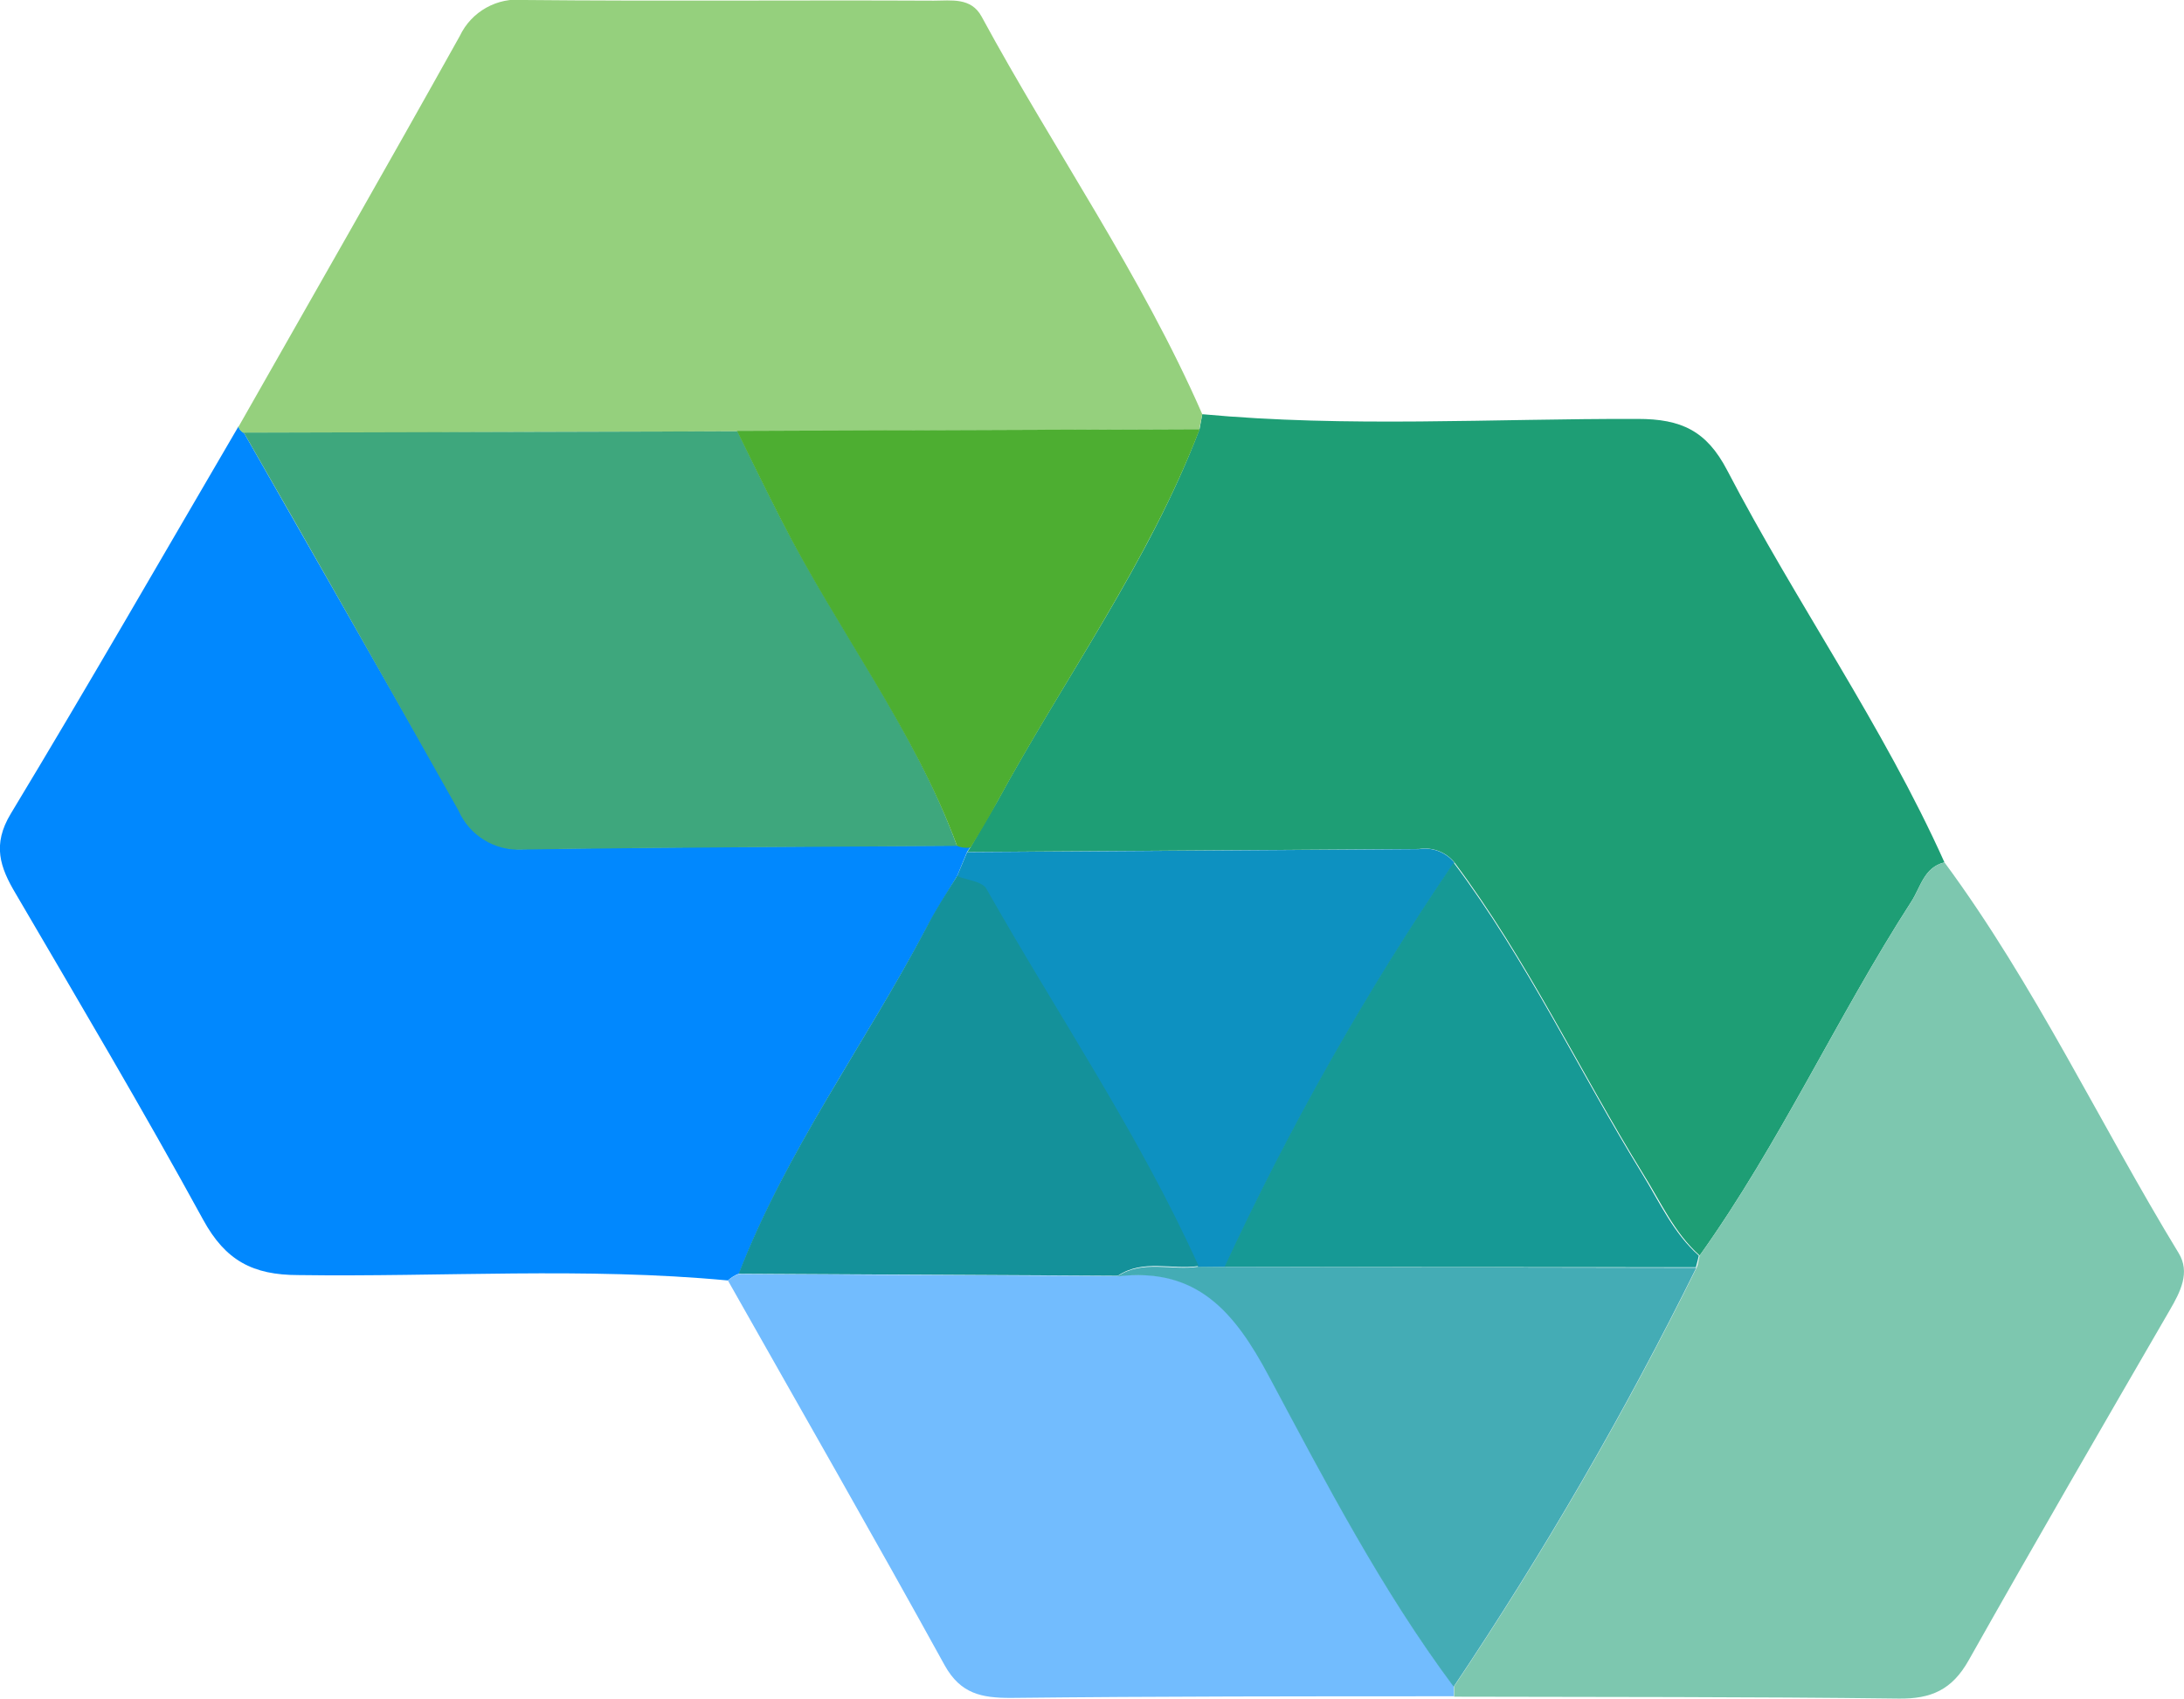
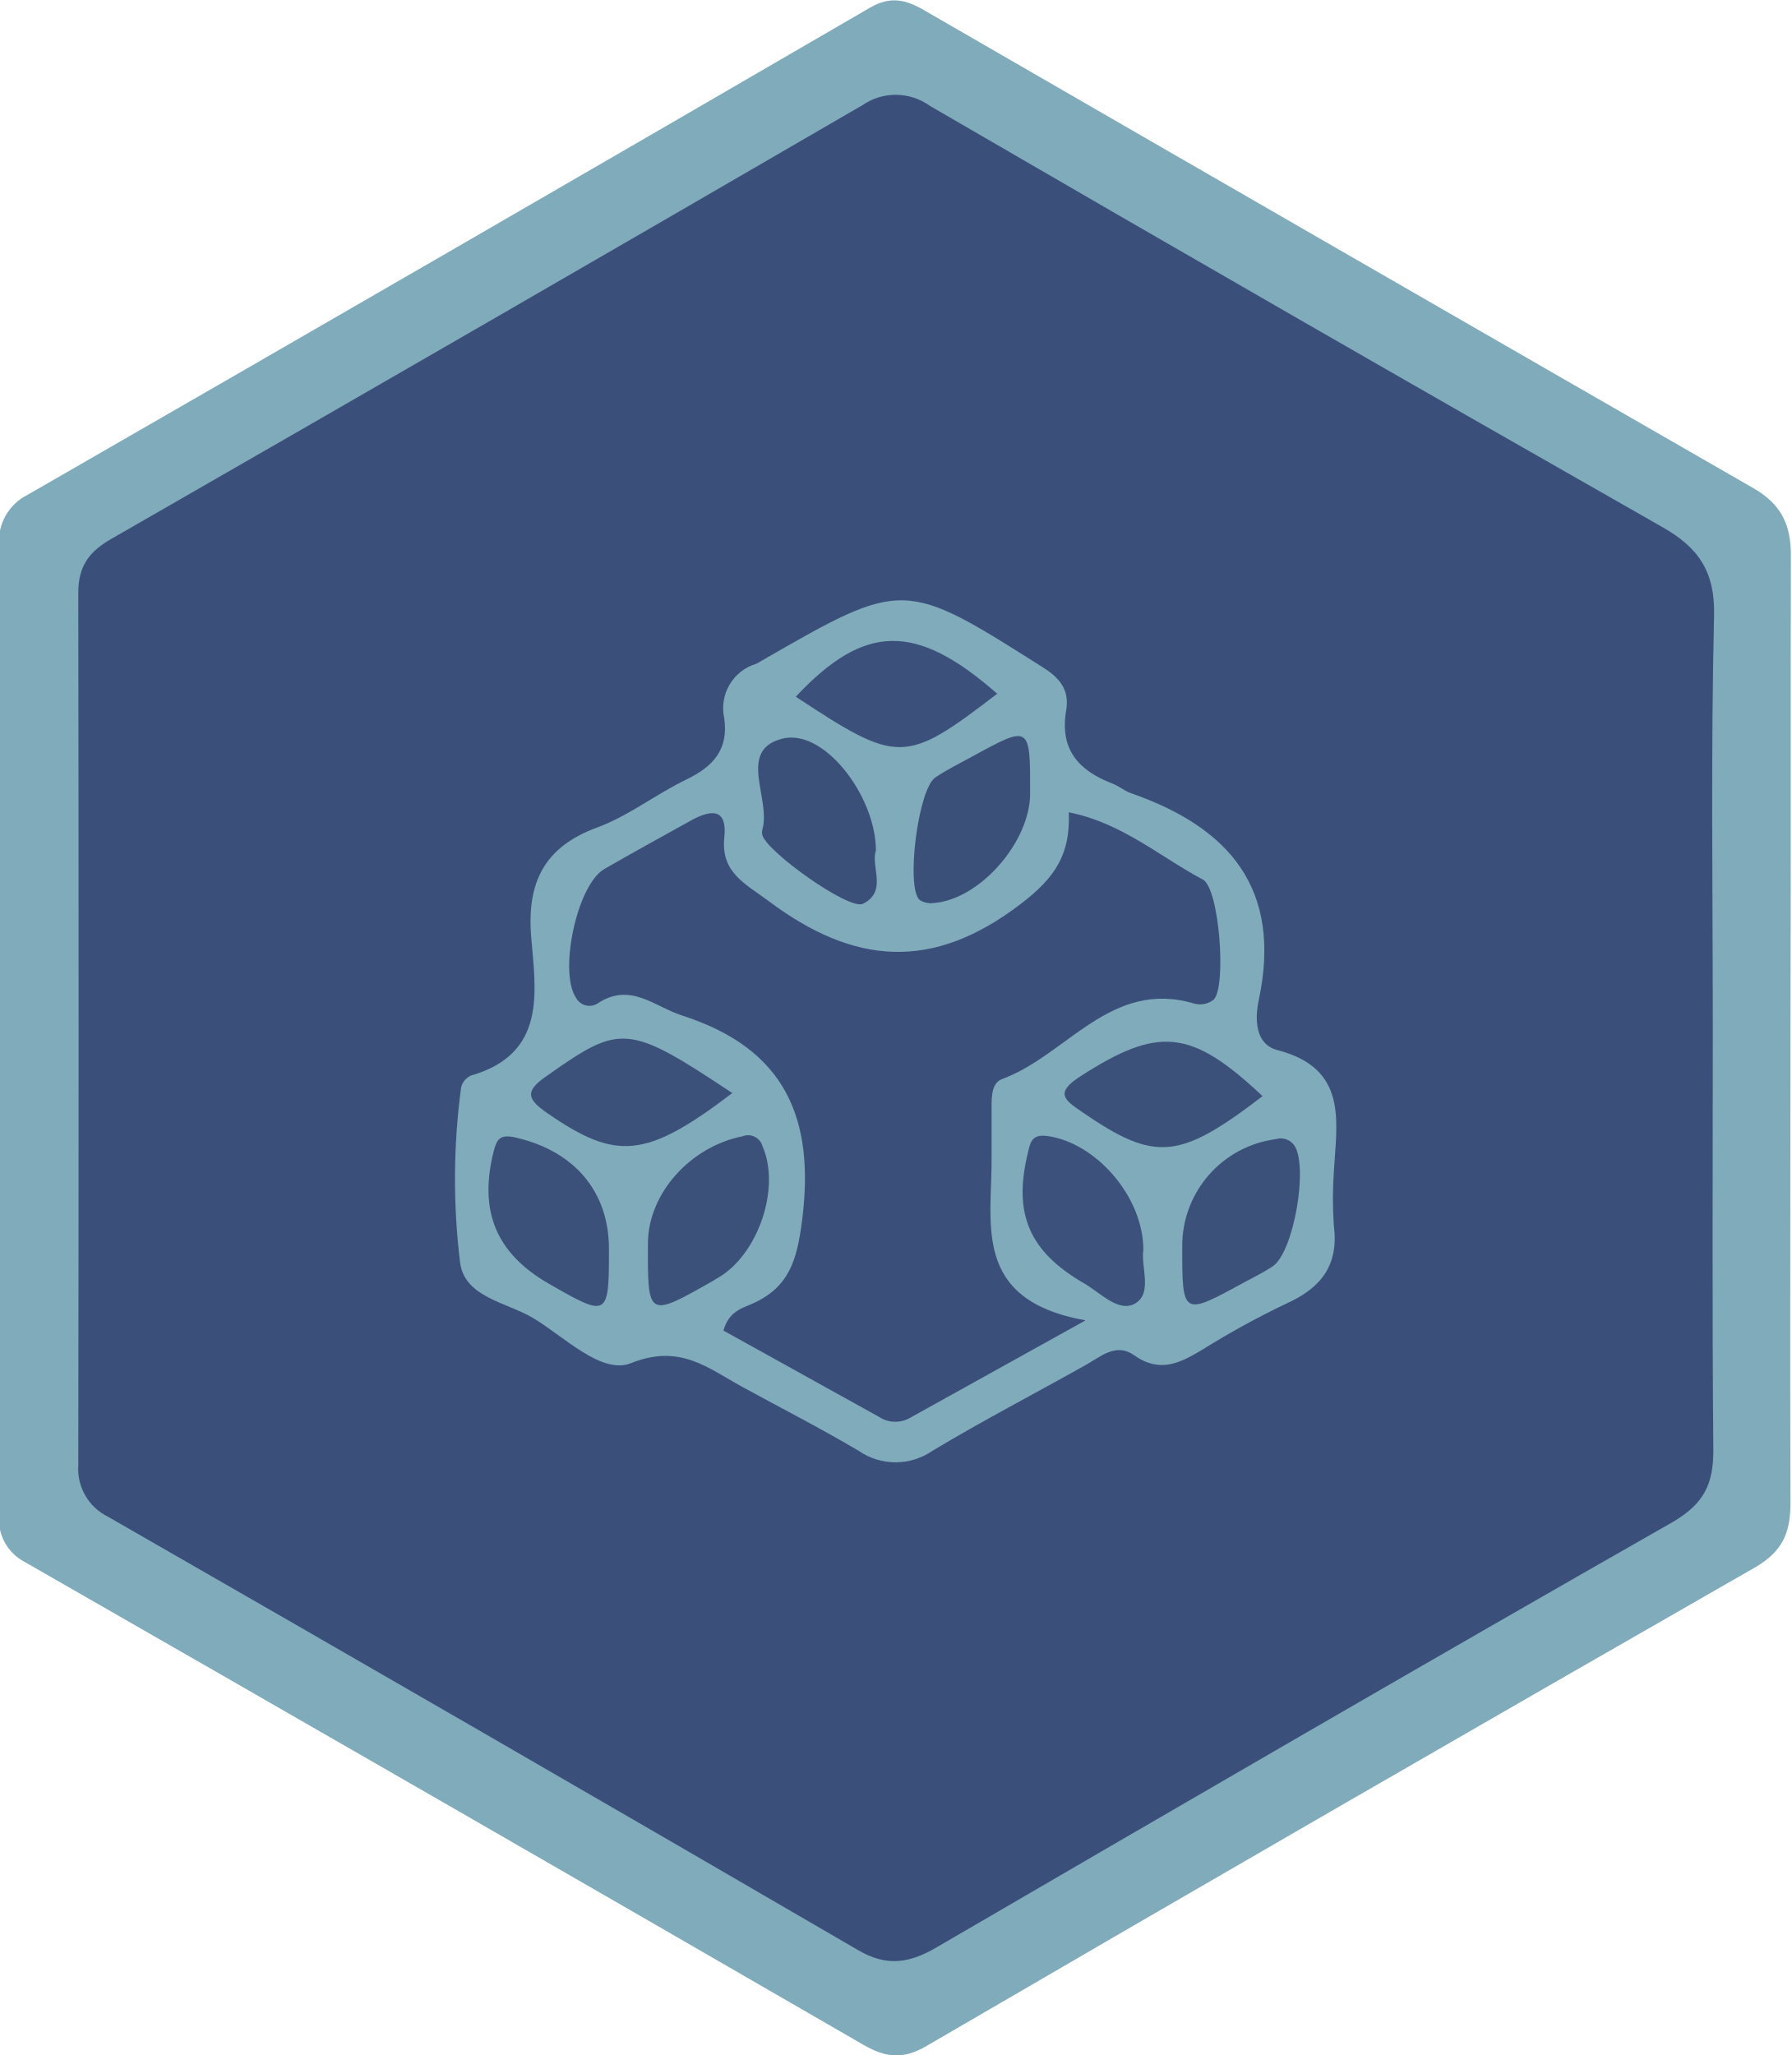
- <svg xmlns="http://www.w3.org/2000/svg" viewBox="0 0 162.02 125.99">
+ <svg xmlns="http://www.w3.org/2000/svg" id="Livello_1" data-name="Livello 1" viewBox="0 0 168.21 192.93">
  <defs>
-     <style>.cls-1{fill:#fefefe;}.cls-2{fill:#0188fe;}.cls-3{fill:#1e9e75;}.cls-4{fill:#95d07d;}.cls-5{fill:#7dc7af;}.cls-6{fill:#72bcfe;}.cls-7{fill:#3ea77d;}.cls-8{fill:#0d91c1;}.cls-9{fill:#14919a;}.cls-10{fill:#4dae31;}.cls-11{fill:#169995;}.cls-12{fill:#44acb5;}</style>
+     <style>.cls-1{fill:#7fabbb;}.cls-2{fill:#3a4f79;}.cls-3{fill:#3c517a;}.cls-4{fill:#3c517b;}.cls-5{fill:#3b5079;}.cls-6{fill:#3b507a;}</style>
  </defs>
-   <g id="Livello_2" data-name="Livello 2">
-     <g id="Livello_1-2" data-name="Livello 1">
-       <path class="cls-1" d="M107.87,125.85c11,0,22,0,32.95.14,2.44,0,4-.65,5.22-2.83,4.89-8.7,9.91-17.32,14.93-25.95.79-1.36,1.52-2.79.66-4.21-5.86-9.64-10.66-19.91-17.38-29-4.56-10.15-11-19.26-16.12-29.09-1.53-2.93-3.4-3.8-6.64-3.81-10.76,0-21.54.66-32.3-.35-4.52-10.35-11-19.61-16.37-29.5C72-.21,70.57.05,69.27.05,59.14,0,49,.1,38.9,0a4.72,4.72,0,0,0-4.79,2.66c-5.41,9.7-10.94,19.33-16.42,29S6.54,50.87.8,60.37c-1.39,2.3-.77,4,.37,5.94,4.69,8,9.43,16,13.88,24.17,1.65,3,3.67,4,7.06,4.09C32.73,94.72,43.36,94,54,95c5.39,9.52,10.85,19,16.13,28.58,1.19,2.14,2.77,2.44,4.9,2.42C86,125.88,96.91,125.88,107.87,125.85Z" />
-       <path class="cls-2" d="M54,95c-10.61-1-21.24-.25-31.86-.4-3.39,0-5.41-1.08-7.06-4.09C10.6,82.32,5.86,74.33,1.17,66.31,0,64.35-.59,62.67.8,60.37c5.74-9.5,11.28-19.14,16.89-28.73a.76.76,0,0,0,.4.46q8,14,16,28A4.85,4.85,0,0,0,38.76,63c10.76-.17,21.52-.19,32.28-.27a1.89,1.89,0,0,0,.94.12l-.23.34L71,65c-.76,1.28-1.57,2.54-2.27,3.85-4.56,8.59-10.37,16.49-13.9,25.64A2.56,2.56,0,0,0,54,95Z" />
-       <path class="cls-3" d="M89.19,30.73c10.76,1,21.54.32,32.3.35,3.24,0,5.11.88,6.64,3.81,5.12,9.83,11.56,18.94,16.12,29.09-1.52.37-1.76,1.83-2.45,2.9-5.53,8.58-9.76,17.94-15.71,26.27-1.89-1.68-2.9-4-4.19-6.05-4.73-7.67-8.58-15.87-14-23.11a2.81,2.81,0,0,0-2.63-1l-33.51.22.23-.34c.65-1.14,1.32-2.26,2-3.42,5-9.19,11.25-17.75,15-27.62Z" />
-       <path class="cls-4" d="M89.19,30.73c-.07.37-.15.74-.22,1.11L54.71,32l-36.62.13a.76.76,0,0,1-.4-.46c5.48-9.65,11-19.28,16.42-29A4.72,4.72,0,0,1,38.9,0C49,.1,59.14,0,69.27.05c1.3,0,2.77-.26,3.55,1.18C78.18,11.12,84.67,20.38,89.19,30.73Z" />
-       <path class="cls-5" d="M126.09,93.15c5.95-8.33,10.18-17.69,15.71-26.27.69-1.07.93-2.53,2.45-2.9,6.72,9.11,11.52,19.38,17.38,29,.86,1.42.13,2.85-.66,4.21-5,8.63-10,17.25-14.93,26-1.23,2.18-2.78,2.87-5.22,2.83-11-.14-22-.11-32.95-.14,0-.25,0-.5,0-.76a272.34,272.34,0,0,0,18-31.08C126,93.73,126,93.44,126.09,93.15Z" />
-       <path class="cls-6" d="M107.85,125.09c0,.26,0,.51,0,.76-11,0-21.92,0-32.87.12-2.13,0-3.71-.28-4.9-2.42C64.82,114,59.36,104.49,54,95a2.56,2.56,0,0,1,.81-.48l28.12.15c5.88-.71,8.68,2.59,11.26,7.44C98.36,109.94,102.49,117.9,107.85,125.09Z" />
-       <path class="cls-7" d="M18.09,32.1,54.71,32c1.09,2.2,2.16,4.42,3.28,6.6C62.16,46.73,67.83,54.08,71,62.76c-10.76.08-21.52.1-32.28.27a4.85,4.85,0,0,1-4.71-2.9Q26.12,46.09,18.09,32.1Z" />
-       <path class="cls-8" d="M71.75,63.22,105.26,63a2.81,2.81,0,0,1,2.63,1,212,212,0,0,0-17,30l-2,0c-4.43-9.79-10.48-18.68-15.75-28-.31-.54-1.43-.63-2.17-.93Z" />
-       <path class="cls-9" d="M71,65c.74.3,1.86.39,2.17.93,5.27,9.31,11.32,18.2,15.75,28-2,.3-4.1-.54-6,.72l-28.12-.15c3.53-9.15,9.34-17,13.9-25.64C69.38,67.54,70.19,66.28,71,65Z" />
-       <path class="cls-10" d="M71,62.76c-3.21-8.68-8.88-16-13.05-24.19-1.12-2.18-2.19-4.4-3.28-6.6L89,31.84c-3.79,9.87-10,18.43-15,27.62-.63,1.16-1.3,2.28-2,3.42A1.89,1.89,0,0,1,71,62.76Z" />
-       <path class="cls-11" d="M90.84,94a212,212,0,0,1,17-30c5.43,7.24,9.28,15.44,14,23.11,1.29,2.1,2.3,4.37,4.19,6.05-.07.29-.14.58-.22.86Z" />
-       <path class="cls-12" d="M90.84,94l35,.06a272.34,272.34,0,0,1-18,31.08c-5.36-7.19-9.49-15.15-13.69-23-2.58-4.85-5.38-8.15-11.26-7.44,1.87-1.26,4-.42,6-.72Z" />
-     </g>
-   </g>
+   <path class="cls-1" d="M384,362.42c0,14.82-.05,29.64,0,44.46,0,2.78-.75,4.5-3.3,6q-39,22.33-77.82,44.95c-2.19,1.28-3.83,1.09-5.92-.12q-39.32-22.74-78.73-45.33a4.5,4.5,0,0,1-2.4-4.47q.06-45.45,0-90.91a4.86,4.86,0,0,1,2.68-4.81q39.58-22.77,79.08-45.73c1.93-1.11,3.35-.76,5.06.23q38.89,22.47,77.85,44.87c2.59,1.49,3.57,3.38,3.54,6.43C384,332.78,384.05,347.6,384,362.42Z" transform="translate(-215.91 -265.74)" />
+   <path class="cls-2" d="M376.71,362.45c0,13.16-.07,26.31.05,39.46,0,3.16-.87,5-3.81,6.72-23.12,13.18-46.14,26.56-69.14,39.95-2.52,1.46-4.63,1.83-7.33.25q-35.16-20.46-70.44-40.7a5,5,0,0,1-2.78-4.82q.06-40.95,0-81.91c0-2.5,1-3.88,3.14-5.09q35.28-20.25,70.45-40.68a5.5,5.5,0,0,1,6.36.05q34.31,19.94,68.79,39.56c3.34,1.9,4.92,4.14,4.83,8.26C376.52,336.48,376.71,349.47,376.71,362.45Z" transform="translate(-215.91 -265.74)" />
+   <path class="cls-1" d="M341.13,375.78a37.74,37.74,0,0,0,0,5c.49,3.72-1.18,5.88-4.47,7.35a80.22,80.22,0,0,0-7.87,4.32c-2.09,1.26-4,2.23-6.4.53-1.69-1.21-3.11.1-4.55.91-4.79,2.69-9.67,5.22-14.38,8.05a6.1,6.1,0,0,1-6.95,0c-3.58-2.12-7.27-4-10.92-6-3.23-1.76-5.84-4.07-10.45-2.22-2.76,1.1-6.24-2.48-9.2-4.25-2.47-1.47-6.43-1.93-6.84-5.22a64.48,64.48,0,0,1,.1-16.42,1.64,1.64,0,0,1,.92-1.11c7.15-2.06,6.08-7.9,5.66-13s1.19-8.46,6.21-10.3c2.93-1.08,5.5-3.12,8.34-4.49,2.51-1.21,4-2.79,3.57-5.77a4.35,4.35,0,0,1,3-5.1,3.62,3.62,0,0,0,.43-.24c13.45-7.75,13.42-7.71,26.59.64,1.69,1.08,2.38,2.23,2.08,4-.62,3.61,1.16,5.63,4.32,6.83.62.24,1.15.7,1.77.92,9.26,3.22,14.2,9,12,19.39-.37,1.74-.4,4.17,1.76,4.73C342.5,366.06,341.4,371.05,341.13,375.78Z" transform="translate(-215.91 -265.74)" />
+   <path class="cls-2" d="M316.25,342c5,1,8.55,4.17,12.59,6.32,1.55.82,2.24,10.13,1,11.28a2.07,2.07,0,0,1-1.74.38c-7.89-2.39-12,4.81-18.1,7.06-1,.36-1,1.66-1,2.67,0,1.5,0,3,0,4.49.09,6.28-2,13.56,8.82,15.5l-16.53,9.18a2.76,2.76,0,0,1-2.84-.11l-14.62-8.11c.49-1.78,1.71-2.09,2.7-2.52,3.46-1.53,4.2-4.08,4.68-7.81,1.24-9.65-1.62-16.15-11.26-19.25-2.61-.84-4.82-3.12-7.85-1.19a1.43,1.43,0,0,1-2.12-.49c-1.63-2.43.1-10.59,2.66-12.07,2.74-1.58,5.51-3.1,8.27-4.63,1.87-1,3.28-1,3,1.65-.36,3.32,2,4.37,4.18,6,7.94,5.94,15.32,6.65,23.68.23C315,348.11,316.41,345.92,316.25,342Z" transform="translate(-215.91 -265.74)" />
+   <path class="cls-3" d="M273.08,383c0,6.42-.07,6.46-5.66,3.25-4.94-2.84-6.57-6.82-5.17-12.39.3-1.19.61-1.64,2-1.34C269.8,373.77,273.08,377.57,273.08,383Z" transform="translate(-215.91 -265.74)" />
+   <path class="cls-3" d="M276.74,382.49c0-4.71,4-9.11,8.88-10.07a1.4,1.4,0,0,1,1.88.95c1.71,3.88-.4,10.15-4.19,12.34-.15.08-.29.18-.43.26C276.71,389.48,276.71,389.48,276.74,382.49Z" transform="translate(-215.91 -265.74)" />
+   <path class="cls-4" d="M323.25,383.07c-.25,1.56.86,4-.7,5s-3.31-.95-4.84-1.83c-5.19-3-6.68-6.53-5.32-12.19.24-1,.34-1.86,1.83-1.66C318.77,373,323.24,378.06,323.25,383.07Z" transform="translate(-215.91 -265.74)" />
+   <path class="cls-3" d="M326.9,382.69a10.1,10.1,0,0,1,8.76-10,1.57,1.57,0,0,1,1.72.53c1.41,1.87,0,10.09-2,11.42-.83.54-1.73,1-2.61,1.46C326.9,389.32,326.89,389.32,326.9,382.69Z" transform="translate(-215.91 -265.74)" />
+   <path class="cls-5" d="M298.14,345.59c-.51,1.47,1.12,3.86-1.22,5-1.31.64-9.07-4.92-9.44-6.46a1.08,1.08,0,0,1,0-.5c.84-2.87-2.36-7.4,1.79-8.52C293.19,334,298.14,340.44,298.14,345.59Z" transform="translate(-215.91 -265.74)" />
+   <path class="cls-5" d="M312.62,340.23c0,4.6-4.79,10-9.08,10.29a1.94,1.94,0,0,1-1.3-.29c-1.3-1.19-.14-10.39,1.47-11.49,1.08-.74,2.28-1.32,3.43-1.95C312.63,333.78,312.63,333.79,312.62,340.23Z" transform="translate(-215.91 -265.74)" />
+   <path class="cls-3" d="M284.66,368.36c-8.12,6.17-10.87,6.38-17.39,1.87-1.92-1.33-2.09-2.07,0-3.5C274.19,361.85,274.84,361.84,284.66,368.36Z" transform="translate(-215.91 -265.74)" />
+   <path class="cls-3" d="M334.44,368.65c-7.83,6-10.08,6.2-16.91,1.51-1.66-1.14-2.66-1.79-.18-3.38C324.66,362.08,327.71,362.31,334.44,368.65Z" transform="translate(-215.91 -265.74)" />
+   <path class="cls-6" d="M309.53,330.87c-8.66,6.63-9.26,6.64-18.91.28C297.08,324.25,301.9,324.18,309.53,330.87Z" transform="translate(-215.91 -265.74)" />
</svg>
